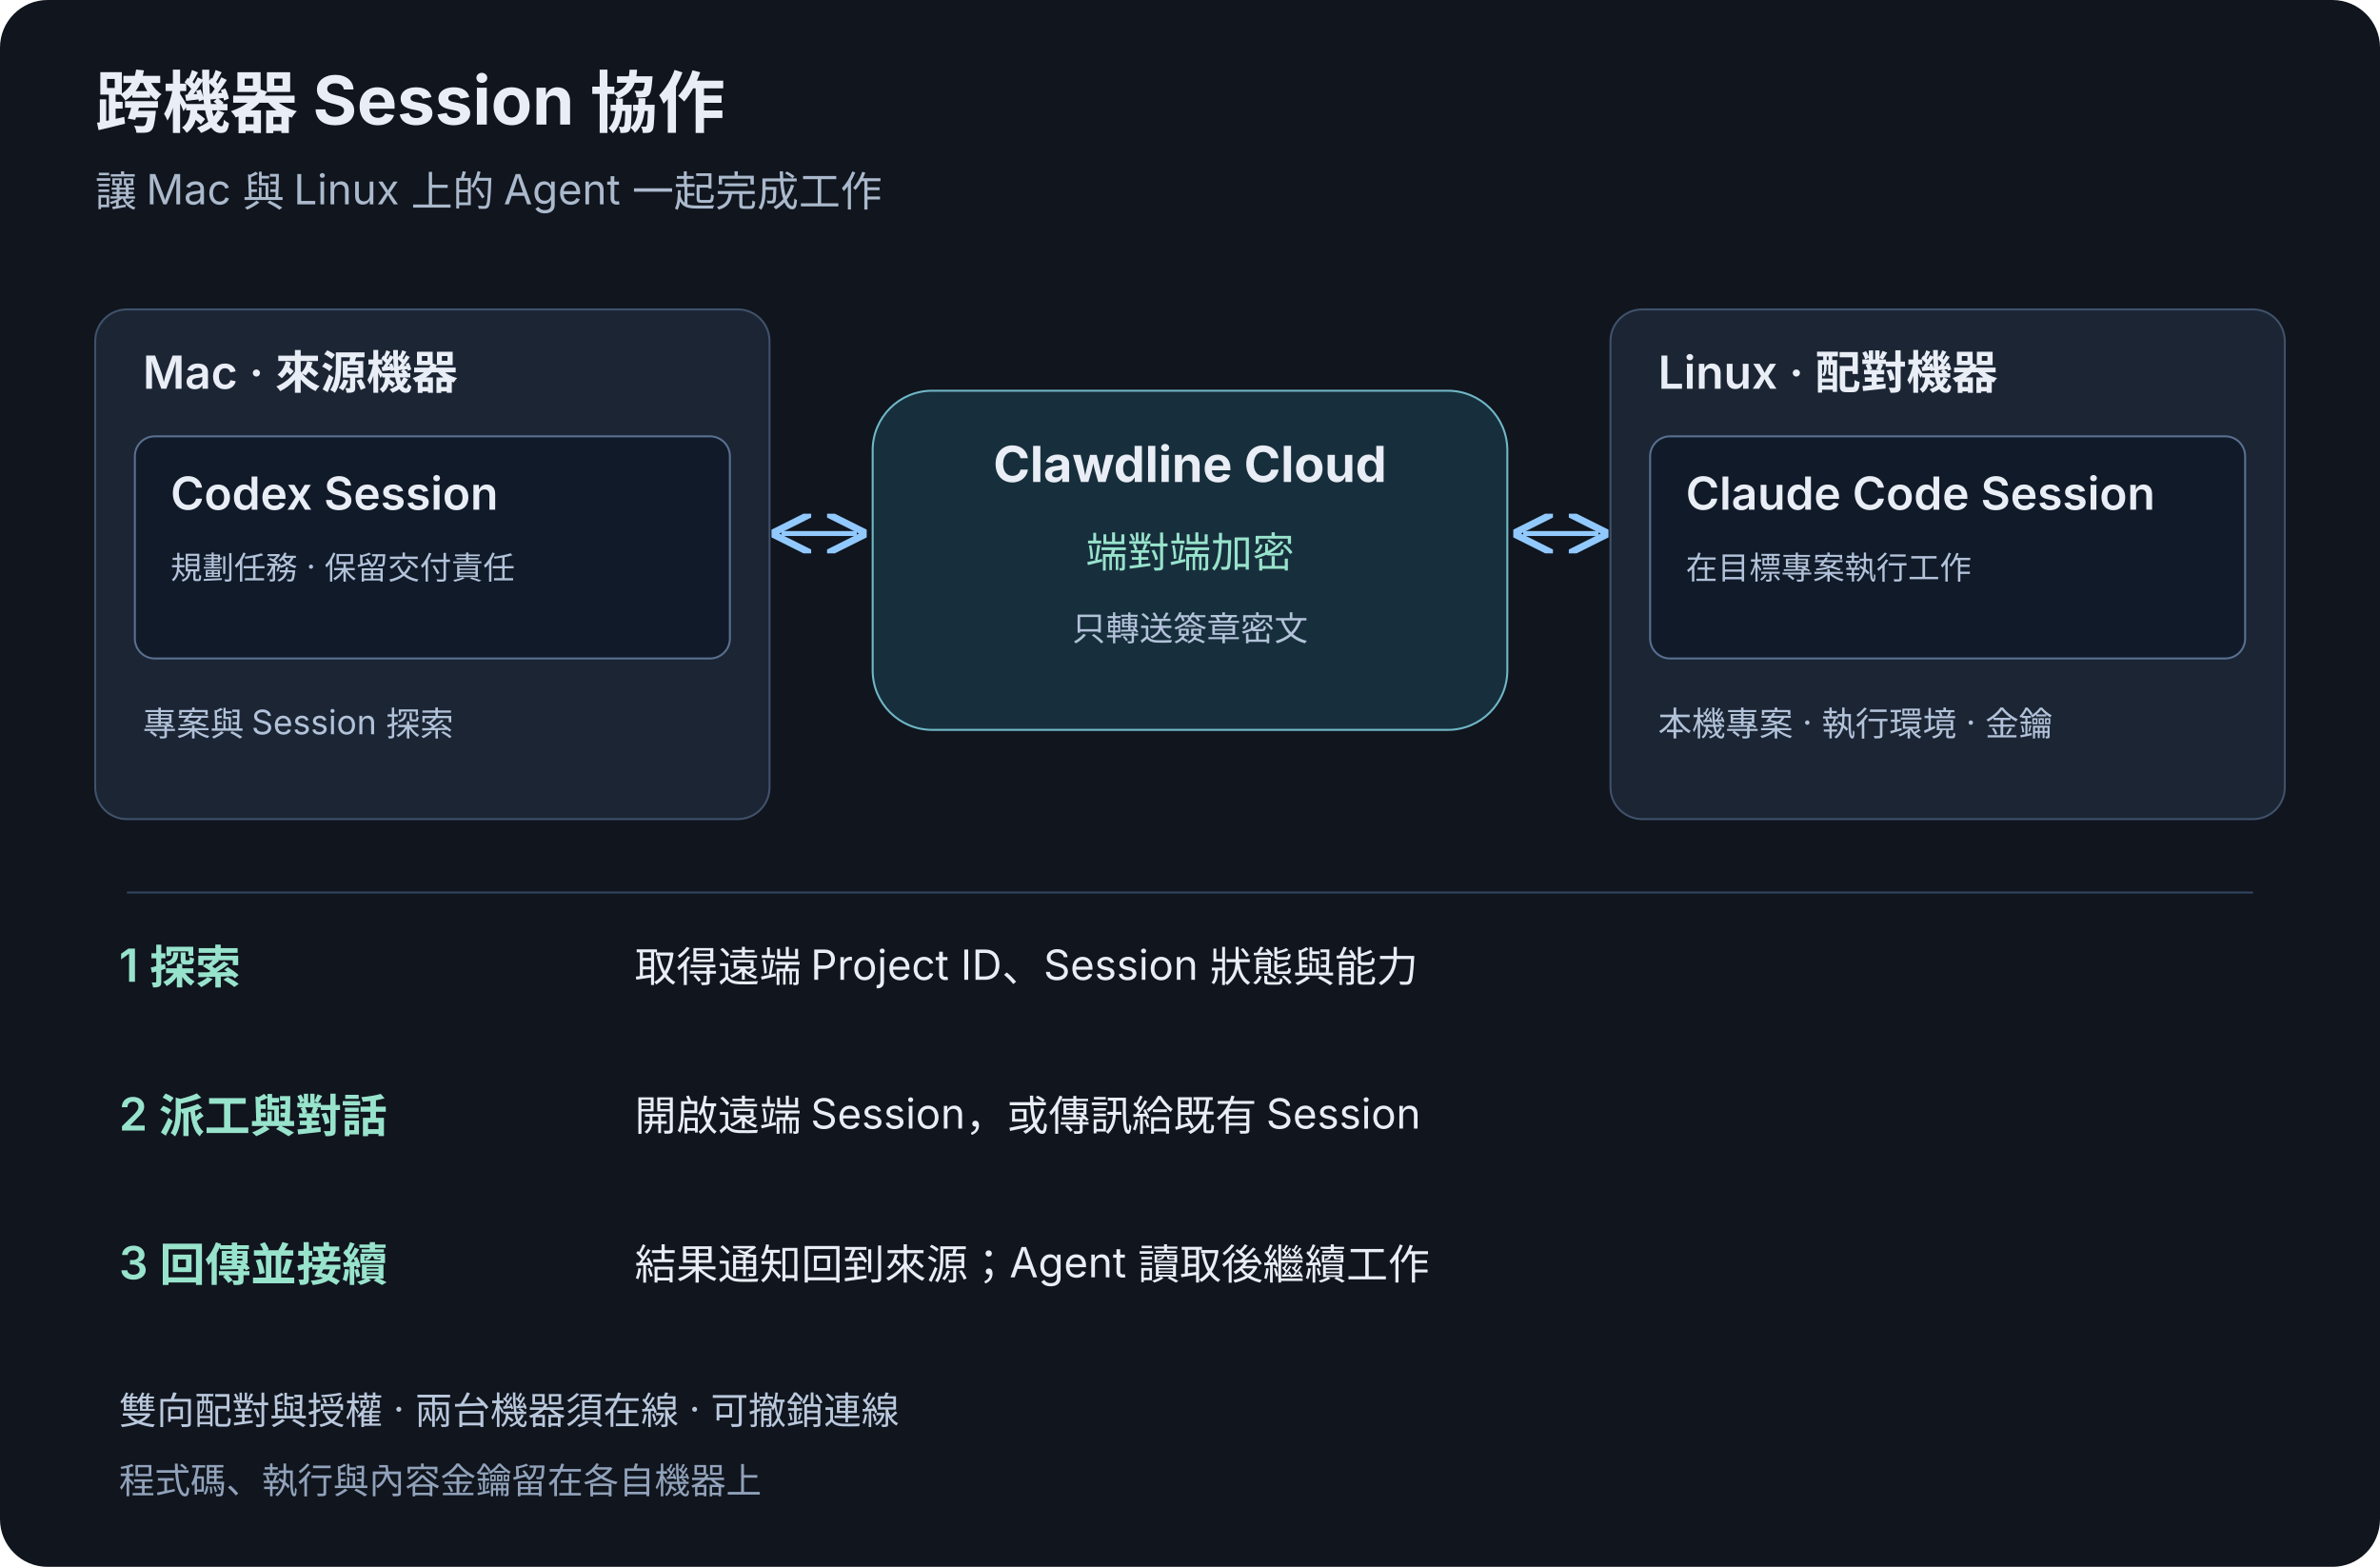
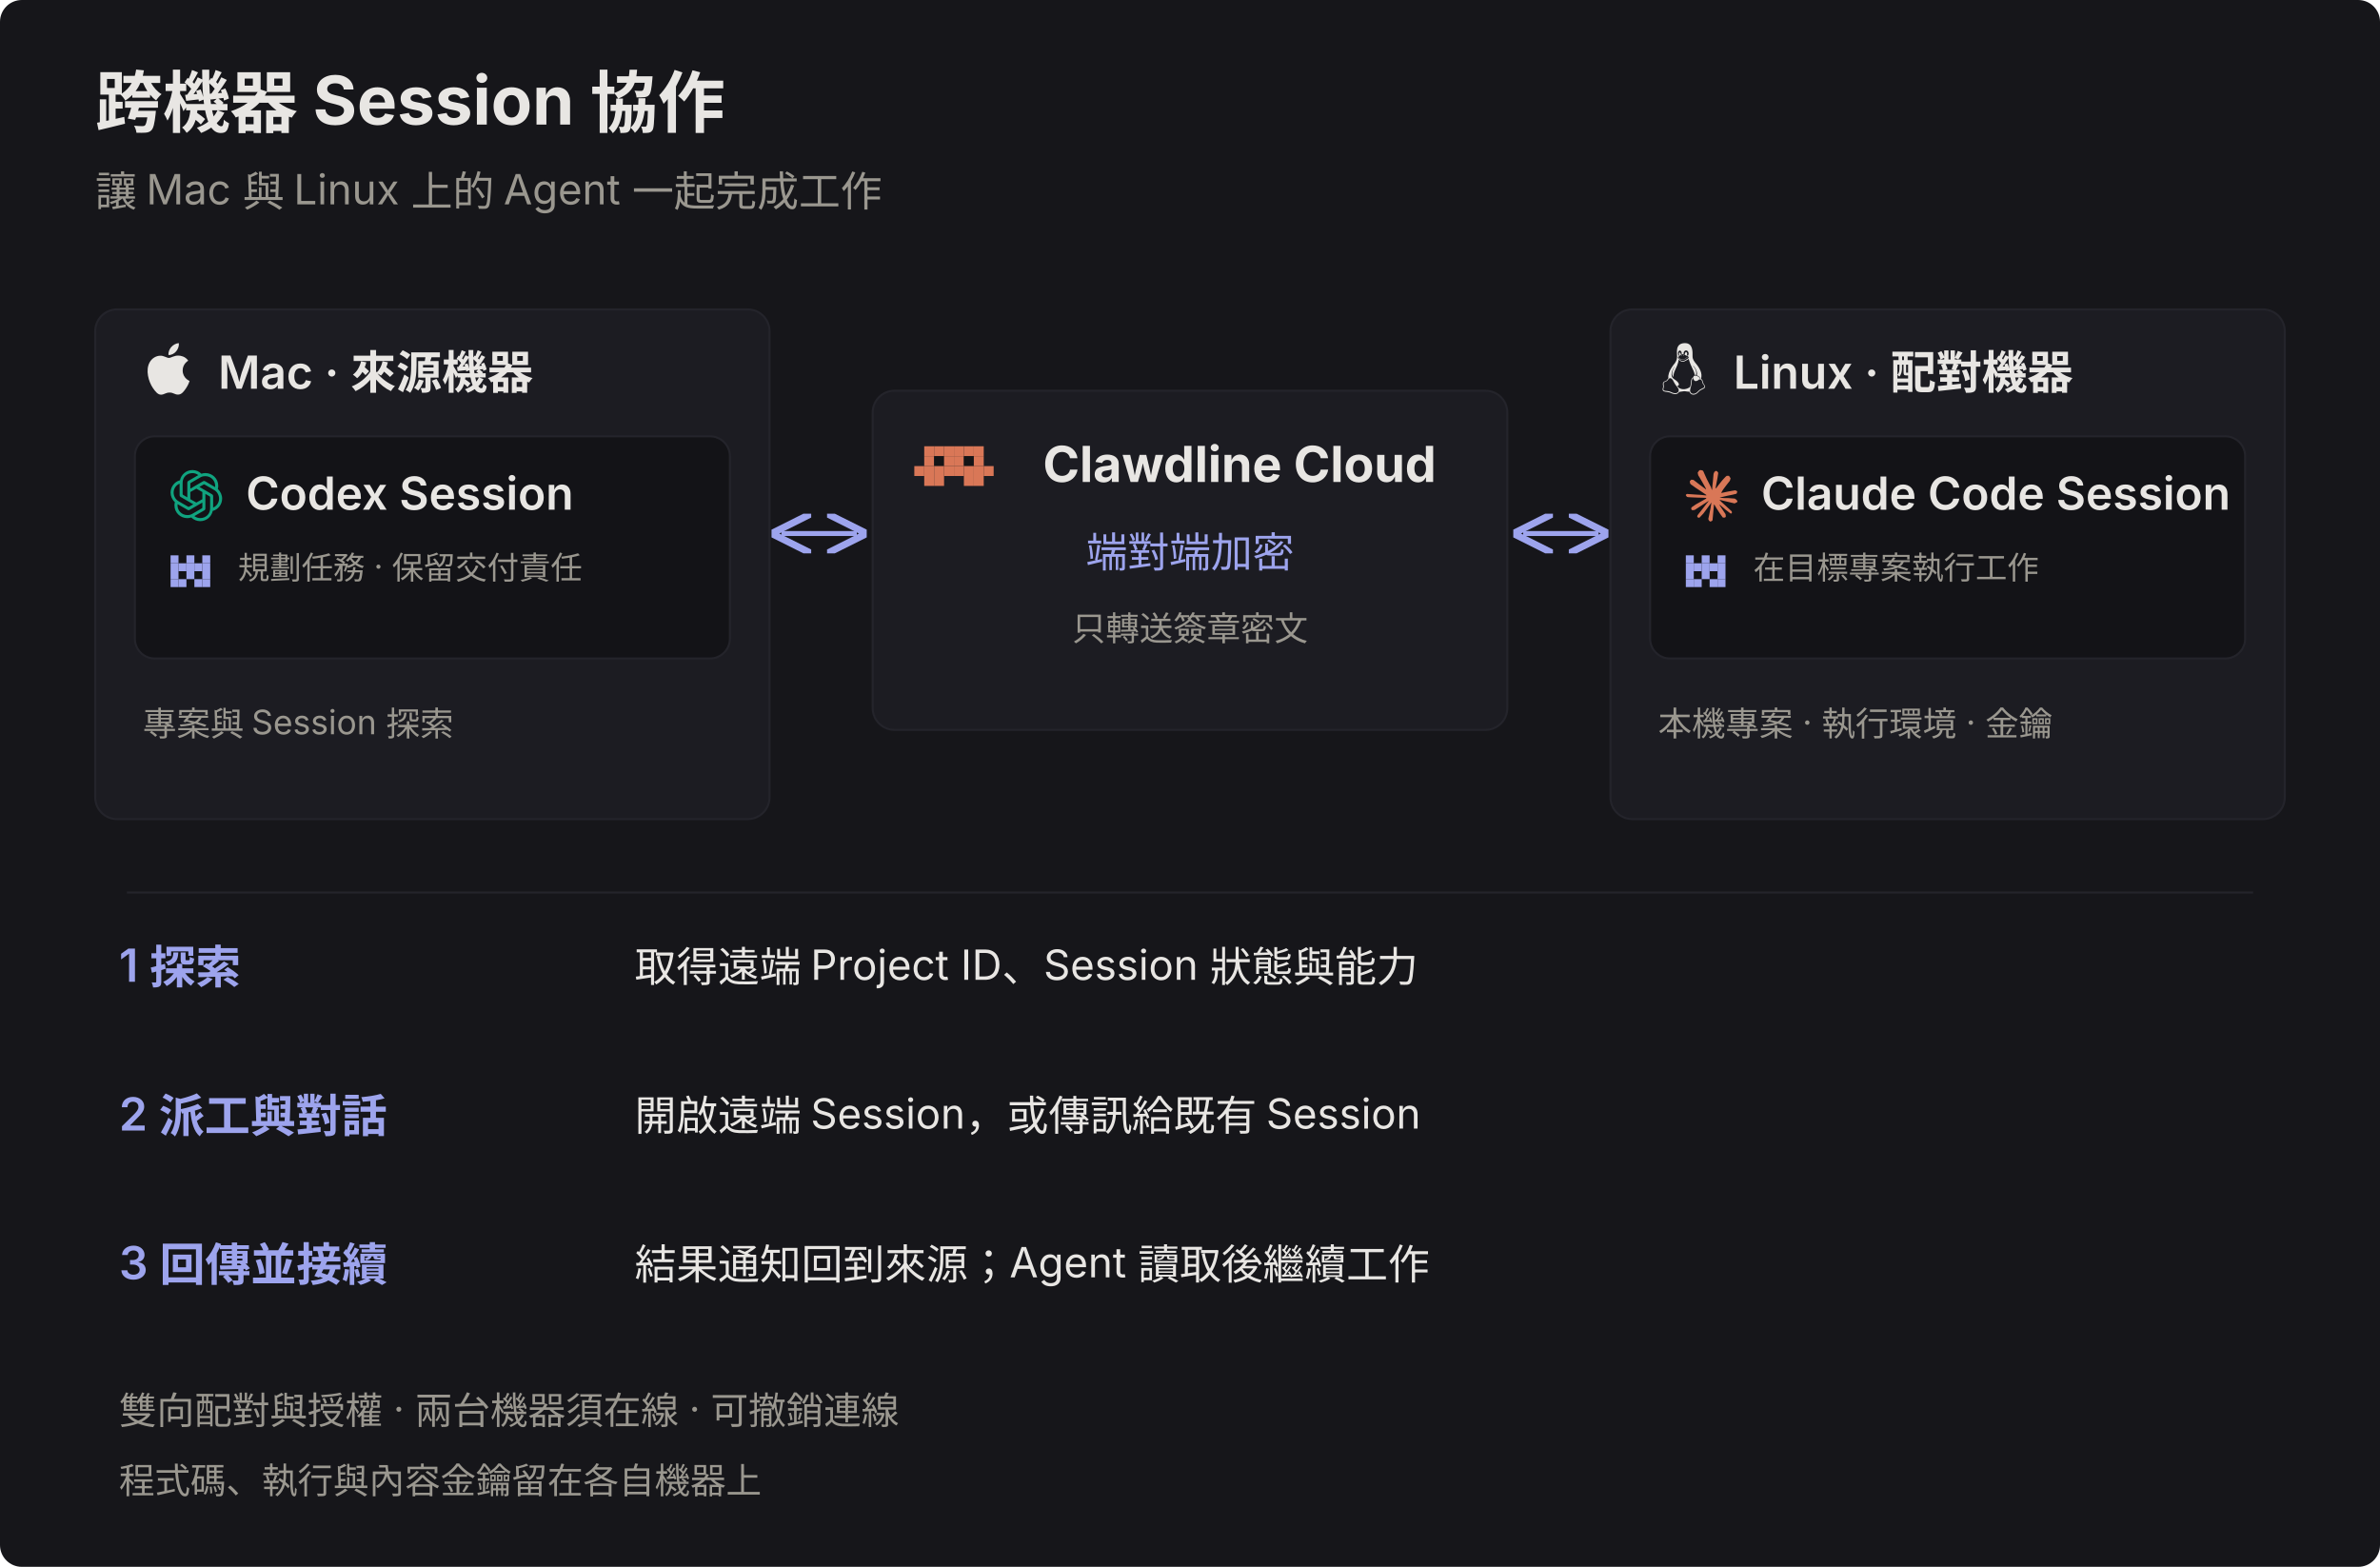
<svg xmlns="http://www.w3.org/2000/svg" width="1200" height="790" viewBox="0 0 1200 790" role="img" aria-labelledby="title desc">
  <defs>
    <marker id="arrow" markerWidth="8" markerHeight="8" refX="6" refY="4" orient="auto-start-reverse">
-       <path d="M0 0L8 4L0 8" fill="none" stroke="#91c9ff" stroke-width="1.4" />
+       <path d="M0 0L8 4L0 8" fill="none" stroke="#9da4ed" stroke-width="1.4" />
    </marker>
  </defs>
-   <rect width="1200" height="790" rx="24" fill="#10151e" />
+   <rect width="1200" height="790" rx="11" fill="#16161a" />
  <g font-family="system-ui, -apple-system, sans-serif">
-     <text x="48" y="64" font-size="34" fill="#e9edf5" font-weight="700" text-anchor="start">跨機器 Session 協作</text>
-     <text x="48" y="104" font-size="21" fill="#abb9cc" font-weight="400" text-anchor="start">讓 Mac 與 Linux 上的 Agent 一起完成工作</text>
-     <rect x="48" y="156" width="340" height="257" rx="16" fill="#1b2534" stroke="#40516a" />
-     <text x="72" y="196" font-size="23" fill="#e9edf5" font-weight="600" text-anchor="start">Mac · 來源機器</text>
-     <rect x="68" y="220" width="300" height="112" rx="10" fill="#101a29" stroke="#596f8f" />
-     <text x="86" y="257" font-size="23" fill="#e9edf5" font-weight="600" text-anchor="start">Codex Session</text>
-     <text x="86" y="292" font-size="16" fill="#b2c2d9" font-weight="400" text-anchor="start">規劃任務 · 保留交付責任</text>
-     <text x="72" y="371" font-size="17" fill="#b2c2d9" font-weight="400" text-anchor="start">專案與 Session 探索</text>
-     <rect x="812" y="156" width="340" height="257" rx="16" fill="#1b2534" stroke="#40516a" />
-     <text x="836" y="196" font-size="23" fill="#e9edf5" font-weight="600" text-anchor="start">Linux · 配對機器</text>
-     <rect x="832" y="220" width="300" height="112" rx="10" fill="#101a29" stroke="#596f8f" />
-     <text x="850" y="257" font-size="23" fill="#e9edf5" font-weight="600" text-anchor="start">Claude Code Session</text>
-     <text x="850" y="292" font-size="16" fill="#b2c2d9" font-weight="400" text-anchor="start">在目標專案執行工作</text>
-     <text x="836" y="371" font-size="17" fill="#b2c2d9" font-weight="400" text-anchor="start">本機專案 · 執行環境 · 金鑰</text>
-     <rect x="440" y="197" width="320" height="171" rx="30" fill="#172f3c" stroke="#70b7c7" />
-     <text x="600" y="243" font-size="25" fill="#e9edf5" font-weight="650" text-anchor="middle">Clawdline Cloud</text>
-     <text x="600" y="286" font-size="21" fill="#98e3cc" font-weight="400" text-anchor="middle">端對端加密</text>
-     <text x="600" y="323" font-size="17" fill="#b2c2d9" font-weight="400" text-anchor="middle">只轉送簽章密文</text>
-     <path d="M394 269H432" stroke="#91c9ff" stroke-width="2.5" marker-start="url(#arrow)" marker-end="url(#arrow)" />
-     <path d="M768 269H806" stroke="#91c9ff" stroke-width="2.5" marker-start="url(#arrow)" marker-end="url(#arrow)" />
-     <path d="M64 450H1136" stroke="#33465f" />
-     <text x="60" y="495" font-size="23" fill="#98e3cc" font-weight="600" text-anchor="start">1  探索</text>
-     <text x="320" y="495" font-size="21" fill="#e9edf5" font-weight="400" text-anchor="start">取得遠端 Project ID、Session 狀態與能力</text>
-     <text x="60" y="570" font-size="23" fill="#98e3cc" font-weight="600" text-anchor="start">2  派工與對話</text>
-     <text x="320" y="570" font-size="21" fill="#e9edf5" font-weight="400" text-anchor="start">開啟遠端 Session，或傳訊給既有 Session</text>
-     <text x="60" y="645" font-size="23" fill="#98e3cc" font-weight="600" text-anchor="start">3  回傳並接續</text>
-     <text x="320" y="645" font-size="21" fill="#e9edf5" font-weight="400" text-anchor="start">結果通知回到來源；Agent 讀取後繼續工作</text>
-     <text x="60" y="718" font-size="19" fill="#bac8dc" font-weight="400" text-anchor="start">雙向配對與授權 · 兩台機器須在線 · 可撤銷連線</text>
-     <text x="60" y="753" font-size="18" fill="#91a2ba" font-weight="400" text-anchor="start">程式碼、執行與內容金鑰留在各自機器上</text>
+     <text x="48" y="64" font-size="34" fill="#e8e6e3" font-weight="700" text-anchor="start">跨機器 Session 協作</text>
+     <text x="48" y="104" font-size="21" fill="#9a978f" font-weight="400" text-anchor="start">讓 Mac 與 Linux 上的 Agent 一起完成工作</text>
+     <rect x="48" y="156" width="340" height="257" rx="11" fill="#1c1c22" stroke="#24242b" />
+     <text x="110" y="196" font-size="23" fill="#e8e6e3" font-weight="600" text-anchor="start">Mac · 來源機器</text>
+     <rect x="68" y="220" width="300" height="112" rx="10" fill="#131317" stroke="#24242b" />
+     <text x="124" y="257" font-size="23" fill="#e8e6e3" font-weight="600" text-anchor="start">Codex Session</text>
+     <text x="120" y="292" font-size="16" fill="#9a978f" font-weight="400" text-anchor="start">規劃任務 · 保留交付責任</text>
+     <text x="72" y="371" font-size="17" fill="#9a978f" font-weight="400" text-anchor="start">專案與 Session 探索</text>
+     <rect x="812" y="156" width="340" height="257" rx="11" fill="#1c1c22" stroke="#24242b" />
+     <text x="874" y="196" font-size="23" fill="#e8e6e3" font-weight="600" text-anchor="start">Linux · 配對機器</text>
+     <rect x="832" y="220" width="300" height="112" rx="10" fill="#131317" stroke="#24242b" />
+     <text x="888" y="257" font-size="23" fill="#e8e6e3" font-weight="600" text-anchor="start">Claude Code Session</text>
+     <text x="884" y="292" font-size="16" fill="#9a978f" font-weight="400" text-anchor="start">在目標專案執行工作</text>
+     <text x="836" y="371" font-size="17" fill="#9a978f" font-weight="400" text-anchor="start">本機專案 · 執行環境 · 金鑰</text>
+     <rect x="440" y="197" width="320" height="171" rx="11" fill="#1c1c22" stroke="#24242b" />
+     <text x="625" y="243" font-size="25" fill="#e8e6e3" font-weight="650" text-anchor="middle">Clawdline Cloud</text>
+     <text x="600" y="286" font-size="21" fill="#9da4ed" font-weight="400" text-anchor="middle">端對端加密</text>
+     <text x="600" y="323" font-size="17" fill="#9a978f" font-weight="400" text-anchor="middle">只轉送簽章密文</text>
+     <path d="M394 269H432" stroke="#9da4ed" stroke-width="2.5" marker-start="url(#arrow)" marker-end="url(#arrow)" />
+     <path d="M768 269H806" stroke="#9da4ed" stroke-width="2.5" marker-start="url(#arrow)" marker-end="url(#arrow)" />
+     <path d="M64 450H1136" stroke="#24242b" />
+     <text x="60" y="495" font-size="23" fill="#9da4ed" font-weight="600" text-anchor="start">1  探索</text>
+     <text x="320" y="495" font-size="21" fill="#e8e6e3" font-weight="400" text-anchor="start">取得遠端 Project ID、Session 狀態與能力</text>
+     <text x="60" y="570" font-size="23" fill="#9da4ed" font-weight="600" text-anchor="start">2  派工與對話</text>
+     <text x="320" y="570" font-size="21" fill="#e8e6e3" font-weight="400" text-anchor="start">開啟遠端 Session，或傳訊給既有 Session</text>
+     <text x="60" y="645" font-size="23" fill="#9da4ed" font-weight="600" text-anchor="start">3  回傳並接續</text>
+     <text x="320" y="645" font-size="21" fill="#e8e6e3" font-weight="400" text-anchor="start">結果通知回到來源；Agent 讀取後繼續工作</text>
+     <text x="60" y="718" font-size="19" fill="#9a978f" font-weight="400" text-anchor="start">雙向配對與授權 · 兩台機器須在線 · 可撤銷連線</text>
+     <text x="60" y="753" font-size="18" fill="#9a978f" font-weight="400" text-anchor="start">程式碼、執行與內容金鑰留在各自機器上</text>
+     <rect x="466" y="225" width="5" height="5" fill="#d97757" />
+     <rect x="471" y="225" width="5" height="5" fill="#d97757" />
+     <rect x="476" y="225" width="5" height="5" fill="#d97757" />
+     <rect x="481" y="225" width="5" height="5" fill="#d97757" />
+     <rect x="486" y="225" width="5" height="5" fill="#d97757" />
+     <rect x="491" y="225" width="5" height="5" fill="#d97757" />
+     <rect x="466" y="230" width="5" height="5" fill="#d97757" />
+     <rect x="471" y="230" width="5" height="5" fill="#141416" />
+     <rect x="476" y="230" width="5" height="5" fill="#d97757" />
+     <rect x="481" y="230" width="5" height="5" fill="#d97757" />
+     <rect x="486" y="230" width="5" height="5" fill="#141416" />
+     <rect x="491" y="230" width="5" height="5" fill="#d97757" />
+     <rect x="461" y="235" width="5" height="5" fill="#d97757" />
+     <rect x="466" y="235" width="5" height="5" fill="#d97757" />
+     <rect x="471" y="235" width="5" height="5" fill="#d97757" />
+     <rect x="476" y="235" width="5" height="5" fill="#d97757" />
+     <rect x="481" y="235" width="5" height="5" fill="#d97757" />
+     <rect x="486" y="235" width="5" height="5" fill="#d97757" />
+     <rect x="491" y="235" width="5" height="5" fill="#d97757" />
+     <rect x="496" y="235" width="5" height="5" fill="#d97757" />
+     <rect x="466" y="240" width="5" height="5" fill="#d97757" />
+     <rect x="471" y="240" width="5" height="5" fill="#d97757" />
+     <rect x="486" y="240" width="5" height="5" fill="#d97757" />
+     <rect x="491" y="240" width="5" height="5" fill="#d97757" />
+     <svg x="72" y="173" width="26" height="26" viewBox="0 0 24 24" aria-hidden="true">
+       <path fill="#e8e6e3" fill-rule="evenodd" d="M12.152 6.896c-.948 0-2.415-1.078-3.96-1.04-2.04.027-3.91 1.183-4.961 3.014-2.117 3.675-.546 9.103 1.519 12.09 1.013 1.454 2.208 3.09 3.792 3.039 1.52-.065 2.09-.987 3.935-.987 1.831 0 2.35.987 3.96.948 1.637-.026 2.676-1.48 3.676-2.948 1.156-1.688 1.636-3.325 1.662-3.415-.039-.013-3.182-1.221-3.22-4.857-.026-3.04 2.48-4.494 2.597-4.559-1.429-2.09-3.623-2.324-4.39-2.376-2-.156-3.675 1.09-4.61 1.09zM15.53 3.83c.843-1.012 1.4-2.427 1.245-3.83-1.207.052-2.662.805-3.532 1.818-.78.896-1.454 2.338-1.273 3.714 1.338.104 2.715-.688 3.559-1.701" />
+     </svg>
+     <svg x="86" y="237" width="26" height="26" viewBox="0 0 24 24" aria-hidden="true">
+       <path fill="#10A37F" fill-rule="evenodd" d="M9.205 8.658v-2.26c0-.19.072-.333.238-.428l4.543-2.616c.619-.357 1.356-.523 2.117-.523 2.854 0 4.662 2.212 4.662 4.566 0 .167 0 .357-.024.547l-4.71-2.759a.797.797 0 00-.856 0l-5.97 3.473zm10.609 8.8V12.06c0-.333-.143-.57-.429-.737l-5.97-3.473 1.95-1.118a.433.433 0 01.476 0l4.543 2.617c1.309.76 2.189 2.378 2.189 3.948 0 1.808-1.07 3.473-2.76 4.163zM7.802 12.703l-1.95-1.142c-.167-.095-.239-.238-.239-.428V5.899c0-2.545 1.95-4.472 4.591-4.472 1 0 1.927.333 2.712.928L8.23 5.067c-.285.166-.428.404-.428.737v6.898zM12 15.128l-2.795-1.57v-3.33L12 8.658l2.795 1.57v3.33L12 15.128zm1.796 7.23c-1 0-1.927-.332-2.712-.927l4.686-2.712c.285-.166.428-.404.428-.737v-6.898l1.974 1.142c.167.095.238.238.238.428v5.233c0 2.545-1.974 4.472-4.614 4.472zm-5.637-5.303l-4.544-2.617c-1.308-.761-2.188-2.378-2.188-3.948A4.482 4.482 0 014.21 6.327v5.423c0 .333.143.571.428.738l5.947 3.449-1.95 1.118a.432.432 0 01-.476 0zm-.262 3.9c-2.688 0-4.662-2.021-4.662-4.519 0-.19.024-.38.047-.57l4.686 2.71c.286.167.571.167.856 0l5.97-3.448v2.26c0 .19-.07.333-.237.428l-4.543 2.616c-.619.357-1.356.523-2.117.523zm5.899 2.83a5.947 5.947 0 005.827-4.756C22.287 18.339 24 15.84 24 13.296c0-1.665-.713-3.282-1.998-4.448.119-.5.19-.999.19-1.498 0-3.401-2.759-5.947-5.946-5.947-.642 0-1.26.095-1.88.31A5.962 5.962 0 0010.205 0a5.947 5.947 0 00-5.827 4.757C1.713 5.447 0 7.945 0 10.49c0 1.666.713 3.283 1.998 4.448-.119.5-.19 1-.19 1.499 0 3.401 2.759 5.946 5.946 5.946.642 0 1.26-.095 1.88-.309a5.96 5.96 0 004.162 1.713z" />
+     </svg>
+     <rect x="86" y="280" width="4" height="4" fill="#9da4ed" />
+     <rect x="94" y="280" width="4" height="4" fill="#9da4ed" />
+     <rect x="102" y="280" width="4" height="4" fill="#9da4ed" />
+     <rect x="86" y="284" width="4" height="4" fill="#9da4ed" />
+     <rect x="90" y="284" width="4" height="4" fill="#9da4ed" />
+     <rect x="94" y="284" width="4" height="4" fill="#9da4ed" />
+     <rect x="98" y="284" width="4" height="4" fill="#9da4ed" />
+     <rect x="102" y="284" width="4" height="4" fill="#9da4ed" />
+     <rect x="86" y="288" width="4" height="4" fill="#9da4ed" />
+     <rect x="94" y="288" width="4" height="4" fill="#9da4ed" />
+     <rect x="102" y="288" width="4" height="4" fill="#9da4ed" />
+     <rect x="86" y="292" width="4" height="4" fill="#9da4ed" />
+     <rect x="90" y="292" width="4" height="4" fill="#9da4ed" />
+     <rect x="98" y="292" width="4" height="4" fill="#9da4ed" />
+     <rect x="102" y="292" width="4" height="4" fill="#9da4ed" />
+     <svg x="836" y="173" width="26" height="26" viewBox="0 0 24 24" aria-hidden="true">
+       <path fill="#e8e6e3" fill-rule="evenodd" d="M12.504 0c-.155 0-.315.008-.48.021-4.226.333-3.105 4.807-3.17 6.298-.076 1.092-.3 1.953-1.05 3.02-.885 1.051-2.127 2.75-2.716 4.521-.278.832-.41 1.684-.287 2.489a.424.424 0 00-.11.135c-.26.268-.45.6-.663.839-.199.199-.485.267-.797.4-.313.136-.658.269-.864.68-.09.189-.136.394-.132.602 0 .199.027.4.055.536.058.399.116.728.04.97-.249.68-.28 1.145-.106 1.484.174.334.535.47.94.601.81.2 1.91.135 2.774.6.926.466 1.866.67 2.616.47.526-.116.97-.464 1.208-.946.587-.003 1.23-.269 2.26-.334.699-.058 1.574.267 2.577.2.025.134.063.198.114.333l.003.003c.391.778 1.113 1.132 1.884 1.071.771-.06 1.592-.536 2.257-1.306.631-.765 1.683-1.084 2.378-1.503.348-.199.629-.469.649-.853.023-.4-.2-.811-.714-1.376v-.097l-.003-.003c-.17-.2-.25-.535-.338-.926-.085-.401-.182-.786-.492-1.046h-.003c-.059-.054-.123-.067-.188-.135a.357.357 0 00-.19-.064c.431-1.278.264-2.55-.173-3.694-.533-1.41-1.465-2.638-2.175-3.483-.796-1.005-1.576-1.957-1.56-3.368.026-2.152.236-6.133-3.544-6.139zm.529 3.405h.013c.213 0 .396.062.584.198.19.135.33.332.438.533.105.259.158.459.166.724 0-.02.006-.04.006-.06v.105a.086.086 0 01-.004-.021l-.004-.024a1.807 1.807 0 01-.15.706.953.953 0 01-.213.335.71.71 0 00-.088-.042c-.104-.045-.198-.064-.284-.133a1.312 1.312 0 00-.22-.066c.05-.06.146-.133.183-.198.053-.128.082-.264.088-.402v-.02a1.21 1.21 0 00-.061-.4c-.045-.134-.101-.2-.183-.333-.084-.066-.167-.132-.267-.132h-.016c-.093 0-.176.03-.262.132a.8.8 0 00-.205.334 1.18 1.18 0 00-.09.4v.019c.002.089.008.179.02.267-.193-.067-.438-.135-.607-.202a1.635 1.635 0 01-.018-.2v-.02a1.772 1.772 0 01.15-.768c.082-.22.232-.406.43-.533a.985.985 0 01.594-.2zm-2.962.059h.036c.142 0 .27.048.399.135.146.129.264.288.344.465.09.199.14.4.153.667v.004c.007.134.006.2-.002.266v.08c-.03.007-.056.018-.083.024-.152.055-.274.135-.393.2.012-.09.013-.18.003-.267v-.015c-.012-.133-.04-.2-.082-.333a.613.613 0 00-.166-.267.248.248 0 00-.183-.064h-.021c-.071.006-.13.04-.186.132a.552.552 0 00-.12.27.944.944 0 00-.023.33v.015c.012.135.037.2.08.334.046.134.098.2.166.268.01.009.02.018.034.024-.07.057-.117.07-.176.136a.304.304 0 01-.131.068 2.62 2.62 0 01-.275-.402 1.772 1.772 0 01-.155-.667 1.759 1.759 0 01.08-.668 1.43 1.43 0 01.283-.535c.128-.133.26-.2.418-.2zm1.37 1.706c.332 0 .733.065 1.216.399.293.2.523.269 1.052.468h.003c.255.136.405.266.478.399v-.131a.571.571 0 01.016.47c-.123.31-.516.643-1.063.842v.002c-.268.135-.501.333-.775.465-.276.135-.588.292-1.012.267a1.139 1.139 0 01-.448-.067 3.566 3.566 0 01-.322-.198c-.195-.135-.363-.332-.612-.465v-.005h-.005c-.4-.246-.616-.512-.686-.71-.07-.268-.005-.47.193-.6.224-.135.38-.271.483-.336.104-.074.143-.102.176-.131h.002v-.003c.169-.202.436-.47.839-.601.139-.036.294-.065.466-.065zm2.8 2.142c.358 1.417 1.196 3.475 1.735 4.473.286.534.855 1.659 1.102 3.024.156-.005.33.018.513.064.646-1.671-.546-3.467-1.089-3.966-.22-.2-.232-.335-.123-.335.59.534 1.365 1.572 1.646 2.757.13.535.16 1.104.021 1.67.067.028.135.06.205.067 1.032.534 1.413.938 1.23 1.537v-.043c-.06-.003-.12 0-.18 0h-.016c.151-.467-.182-.825-1.065-1.224-.915-.4-1.646-.336-1.77.465-.008.043-.013.066-.018.135-.068.023-.139.053-.209.064-.43.268-.662.669-.793 1.187-.13.533-.17 1.156-.205 1.869v.003c-.02.334-.17.838-.319 1.35-1.5 1.072-3.58 1.538-5.348.334a2.645 2.645 0 00-.402-.533 1.45 1.45 0 00-.275-.333c.182 0 .338-.03.465-.067a.615.615 0 00.314-.334c.108-.267 0-.697-.345-1.163-.345-.467-.931-.995-1.788-1.521-.63-.4-.986-.87-1.15-1.396-.165-.534-.143-1.085-.015-1.645.245-1.07.873-2.11 1.274-2.763.107-.065.037.135-.408.974-.396.751-1.14 2.497-.122 3.854a8.123 8.123 0 01.647-2.876c.564-1.278 1.743-3.504 1.836-5.268.048.036.217.135.289.202.218.133.38.333.59.465.21.201.477.335.876.335.039.003.075.006.11.006.412 0 .73-.134.997-.268.29-.134.52-.334.74-.4h.005c.467-.135.835-.402 1.044-.7zm2.185 8.958c.037.6.343 1.245.882 1.377.588.134 1.434-.333 1.791-.765l.211-.01c.315-.007.577.01.847.268l.003.003c.208.199.305.53.391.876.085.4.154.78.409 1.066.486.527.645.906.636 1.14l.003-.007v.018l-.003-.012c-.015.262-.185.396-.498.595-.63.401-1.746.712-2.457 1.57-.618.737-1.37 1.14-2.036 1.191-.664.053-1.237-.2-1.574-.898l-.005-.003c-.21-.4-.12-1.025.056-1.69.176-.668.428-1.344.463-1.897.037-.714.076-1.335.195-1.814.12-.465.308-.797.641-.984l.045-.022zm-10.814.049h.01c.053 0 .105.005.157.014.376.055.706.333 1.023.752l.91 1.664.003.003c.243.533.754 1.064 1.189 1.637.434.598.77 1.131.729 1.57v.006c-.057.744-.48 1.148-1.125 1.294-.645.135-1.52.002-2.395-.464-.968-.536-2.118-.469-2.857-.602-.369-.066-.61-.2-.723-.4-.11-.2-.113-.602.123-1.23v-.004l.002-.003c.117-.334.03-.752-.027-1.118-.055-.401-.083-.71.043-.94.16-.334.396-.4.69-.533.294-.135.64-.202.915-.47h.002v-.002c.256-.268.445-.601.668-.838.19-.201.38-.336.663-.336zm7.159-9.074c-.435.201-.945.535-1.488.535-.542 0-.97-.267-1.28-.466-.154-.134-.28-.268-.373-.335-.164-.134-.144-.333-.074-.333.109.016.129.134.199.2.096.066.215.2.36.333.292.2.68.467 1.167.467.485 0 1.053-.267 1.398-.466.195-.135.445-.334.648-.467.156-.136.149-.267.279-.267.128.016.034.134-.147.332a8.097 8.097 0 01-.69.468zm-1.082-1.583V5.64c-.006-.02.013-.042.029-.05.074-.043.18-.027.26.004.063 0 .16.067.15.135-.006.049-.085.066-.135.066-.055 0-.092-.043-.141-.068-.052-.018-.146-.008-.163-.065zm-.551 0c-.02.058-.113.049-.166.066-.047.025-.086.068-.14.068-.05 0-.13-.02-.136-.068-.01-.066.088-.133.15-.133.08-.031.184-.047.259-.005.019.009.036.03.03.05v.02h.003z" />
+     </svg>
+     <svg x="850" y="237" width="26" height="26" viewBox="0 0 24 24" aria-hidden="true">
+       <path fill="#D97757" fill-rule="evenodd" d="M4.709 15.955l4.72-2.647.08-.23-.08-.128H9.2l-.79-.048-2.698-.073-2.339-.097-2.266-.122-.571-.121L0 11.784l.055-.352.48-.321.686.06 1.52.103 2.278.158 1.652.097 2.449.255h.389l.055-.157-.134-.098-.103-.097-2.358-1.596-2.552-1.688-1.336-.972-.724-.491-.364-.462-.158-1.008.656-.722.881.06.225.061.893.686 1.908 1.476 2.491 1.833.365.304.145-.103.019-.073-.164-.274-1.355-2.446-1.446-2.49-.644-1.032-.17-.619a2.97 2.97 0 01-.104-.729L6.283.134 6.696 0l.996.134.42.364.62 1.414 1.002 2.229 1.555 3.03.456.898.243.832.091.255h.158V9.01l.128-1.706.237-2.095.23-2.695.08-.76.376-.91.747-.492.584.28.48.685-.067.444-.286 1.851-.559 2.903-.364 1.942h.212l.243-.242.985-1.306 1.652-2.064.73-.82.85-.904.547-.431h1.033l.76 1.129-.34 1.166-1.064 1.347-.881 1.142-1.264 1.7-.79 1.36.073.11.188-.02 2.856-.606 1.543-.28 1.841-.315.833.388.091.395-.328.807-1.969.486-2.309.462-3.439.813-.042.03.049.061 1.549.146.662.036h1.622l3.02.225.79.522.474.638-.079.485-1.215.62-1.64-.389-3.829-.91-1.312-.329h-.182v.11l1.093 1.068 2.006 1.81 2.509 2.33.127.578-.322.455-.34-.049-2.205-1.657-.851-.747-1.926-1.62h-.128v.17l.444.649 2.345 3.521.122 1.08-.17.353-.608.213-.668-.122-1.374-1.925-1.415-2.167-1.143-1.943-.14.08-.674 7.254-.316.37-.729.28-.607-.461-.322-.747.322-1.476.389-1.924.315-1.53.286-1.9.17-.632-.012-.042-.14.018-1.434 1.967-2.18 2.945-1.726 1.845-.414.164-.717-.37.067-.662.401-.589 2.388-3.036 1.44-1.882.93-1.086-.006-.158h-.055L4.132 18.56l-1.13.146-.487-.456.061-.746.231-.243 1.908-1.312-.006.006z" />
+     </svg>
+     <rect x="850" y="280" width="4" height="4" fill="#9da4ed" />
+     <rect x="858" y="280" width="4" height="4" fill="#9da4ed" />
+     <rect x="866" y="280" width="4" height="4" fill="#9da4ed" />
+     <rect x="850" y="284" width="4" height="4" fill="#9da4ed" />
+     <rect x="854" y="284" width="4" height="4" fill="#9da4ed" />
+     <rect x="858" y="284" width="4" height="4" fill="#9da4ed" />
+     <rect x="862" y="284" width="4" height="4" fill="#9da4ed" />
+     <rect x="866" y="284" width="4" height="4" fill="#9da4ed" />
+     <rect x="850" y="288" width="4" height="4" fill="#9da4ed" />
+     <rect x="858" y="288" width="4" height="4" fill="#9da4ed" />
+     <rect x="866" y="288" width="4" height="4" fill="#9da4ed" />
+     <rect x="850" y="292" width="4" height="4" fill="#9da4ed" />
+     <rect x="854" y="292" width="4" height="4" fill="#9da4ed" />
+     <rect x="862" y="292" width="4" height="4" fill="#9da4ed" />
+     <rect x="866" y="292" width="4" height="4" fill="#9da4ed" />
  </g>
</svg>
